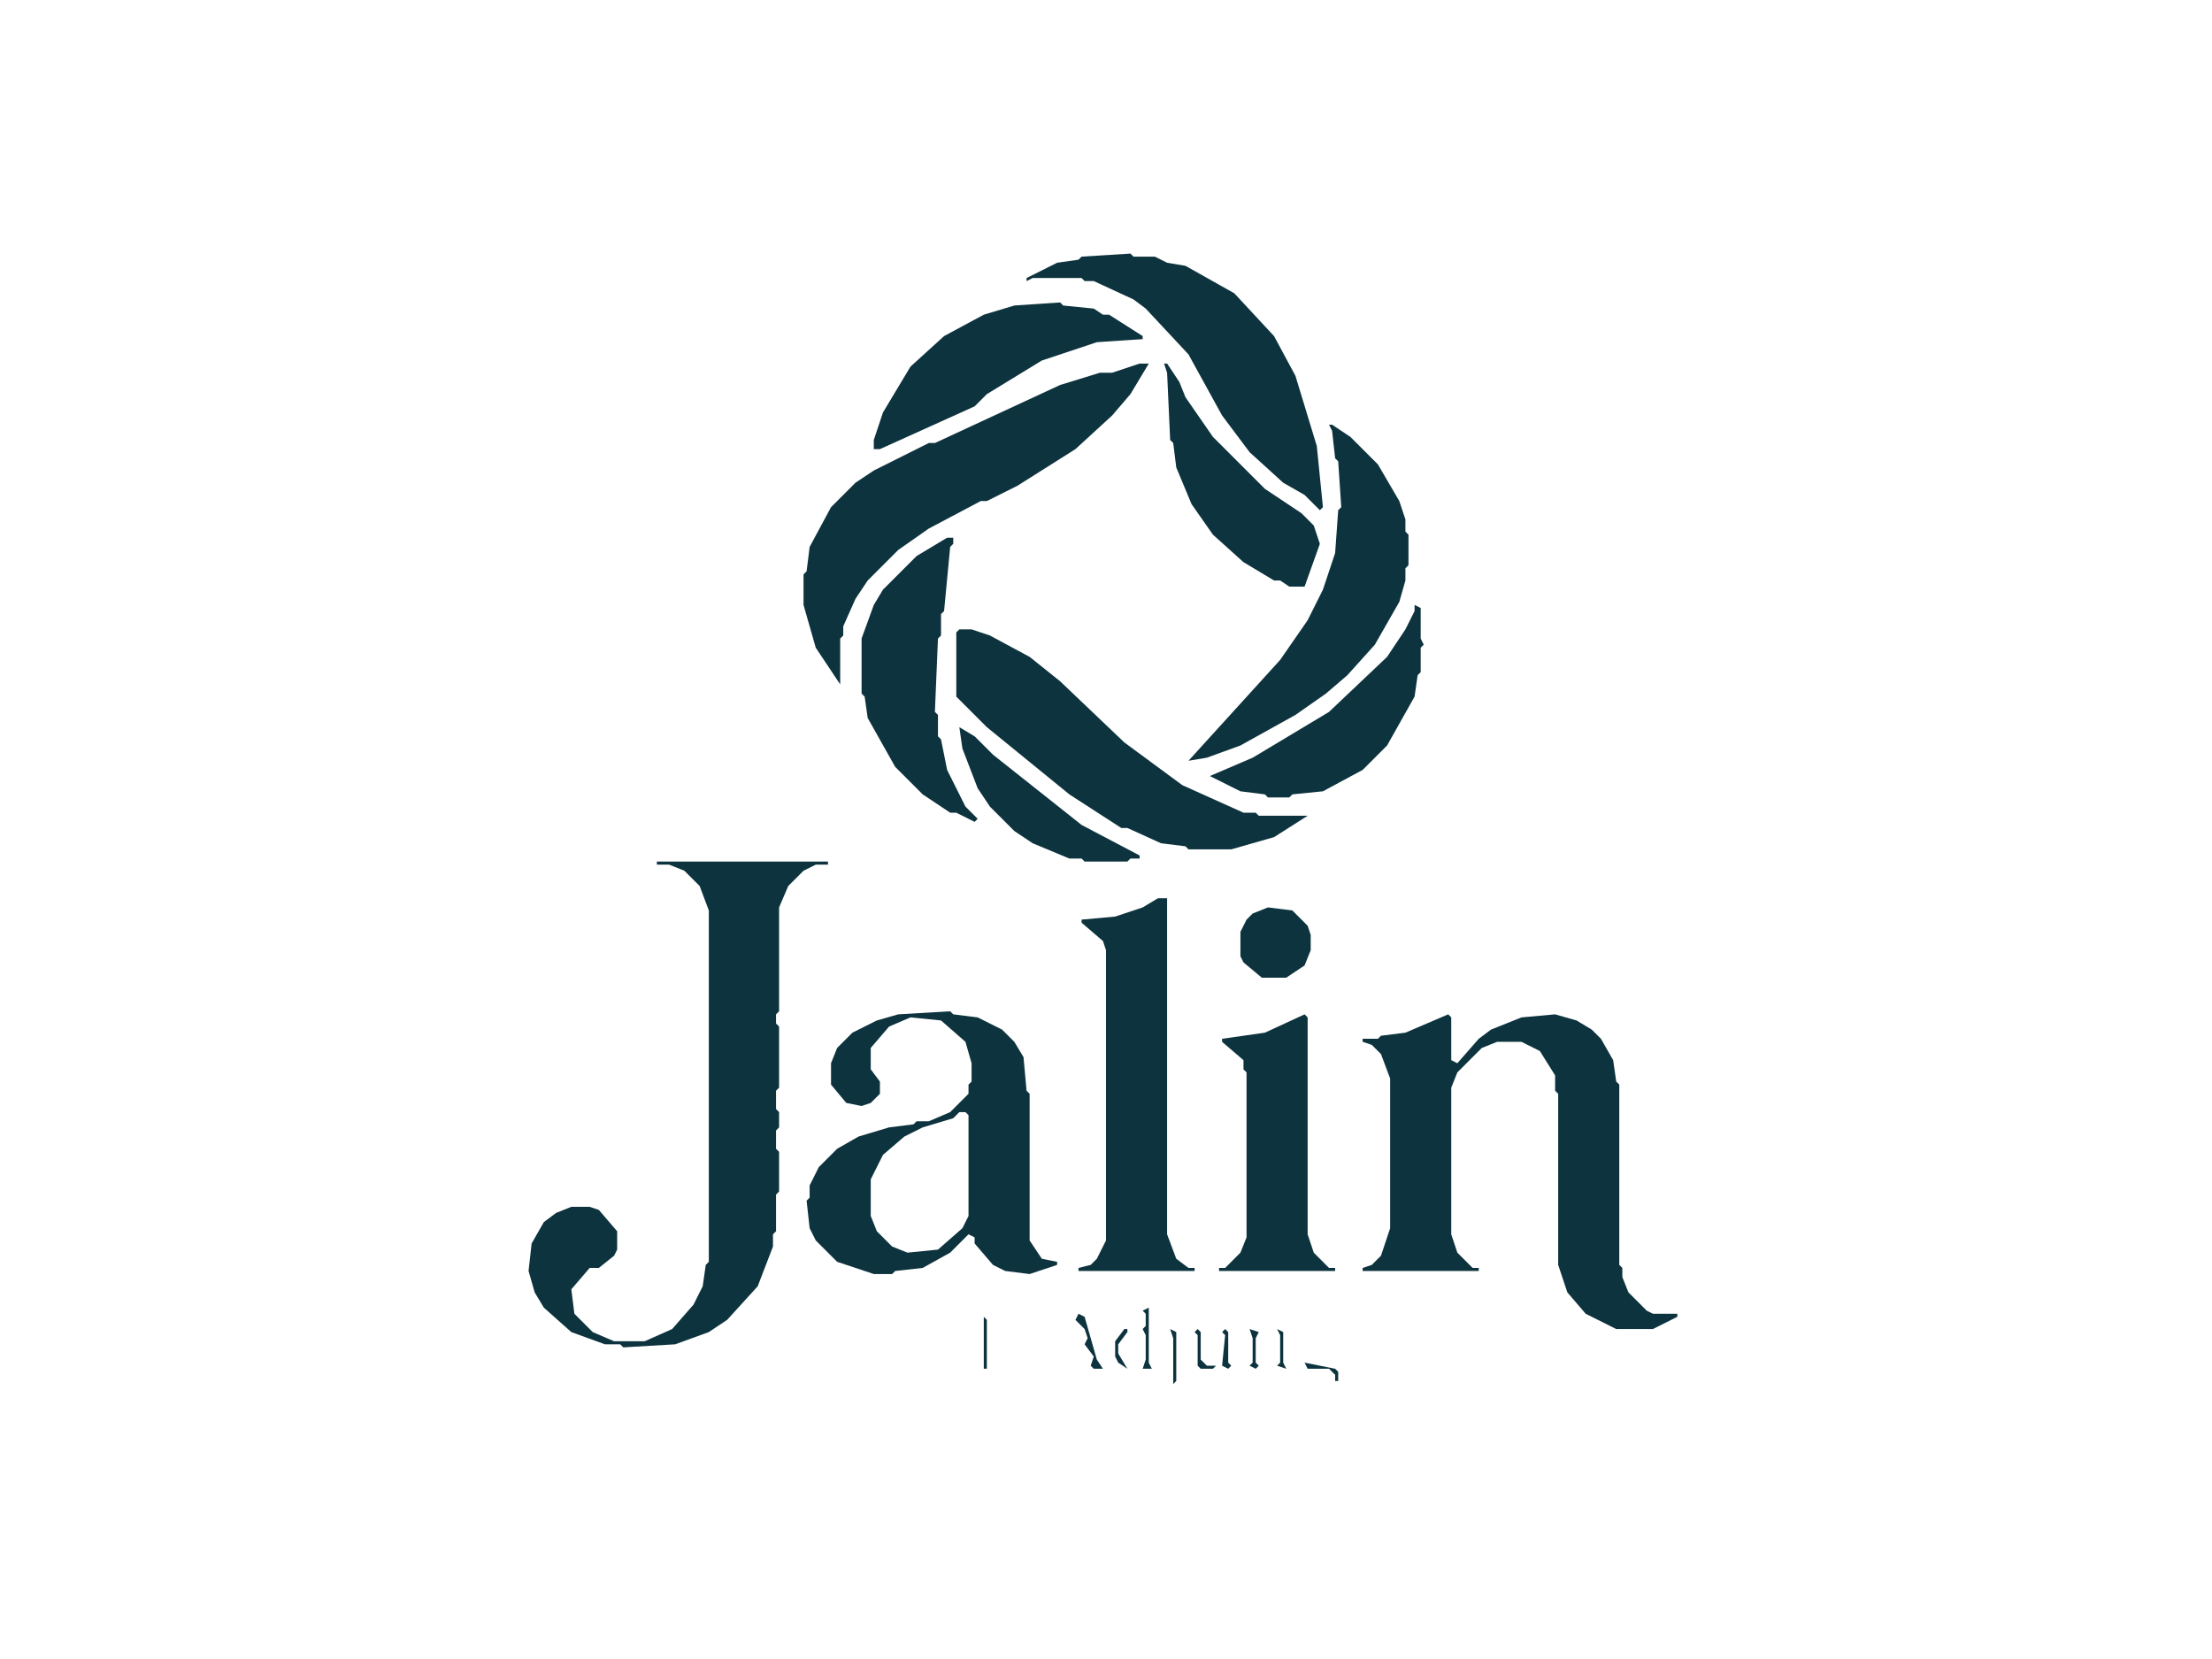
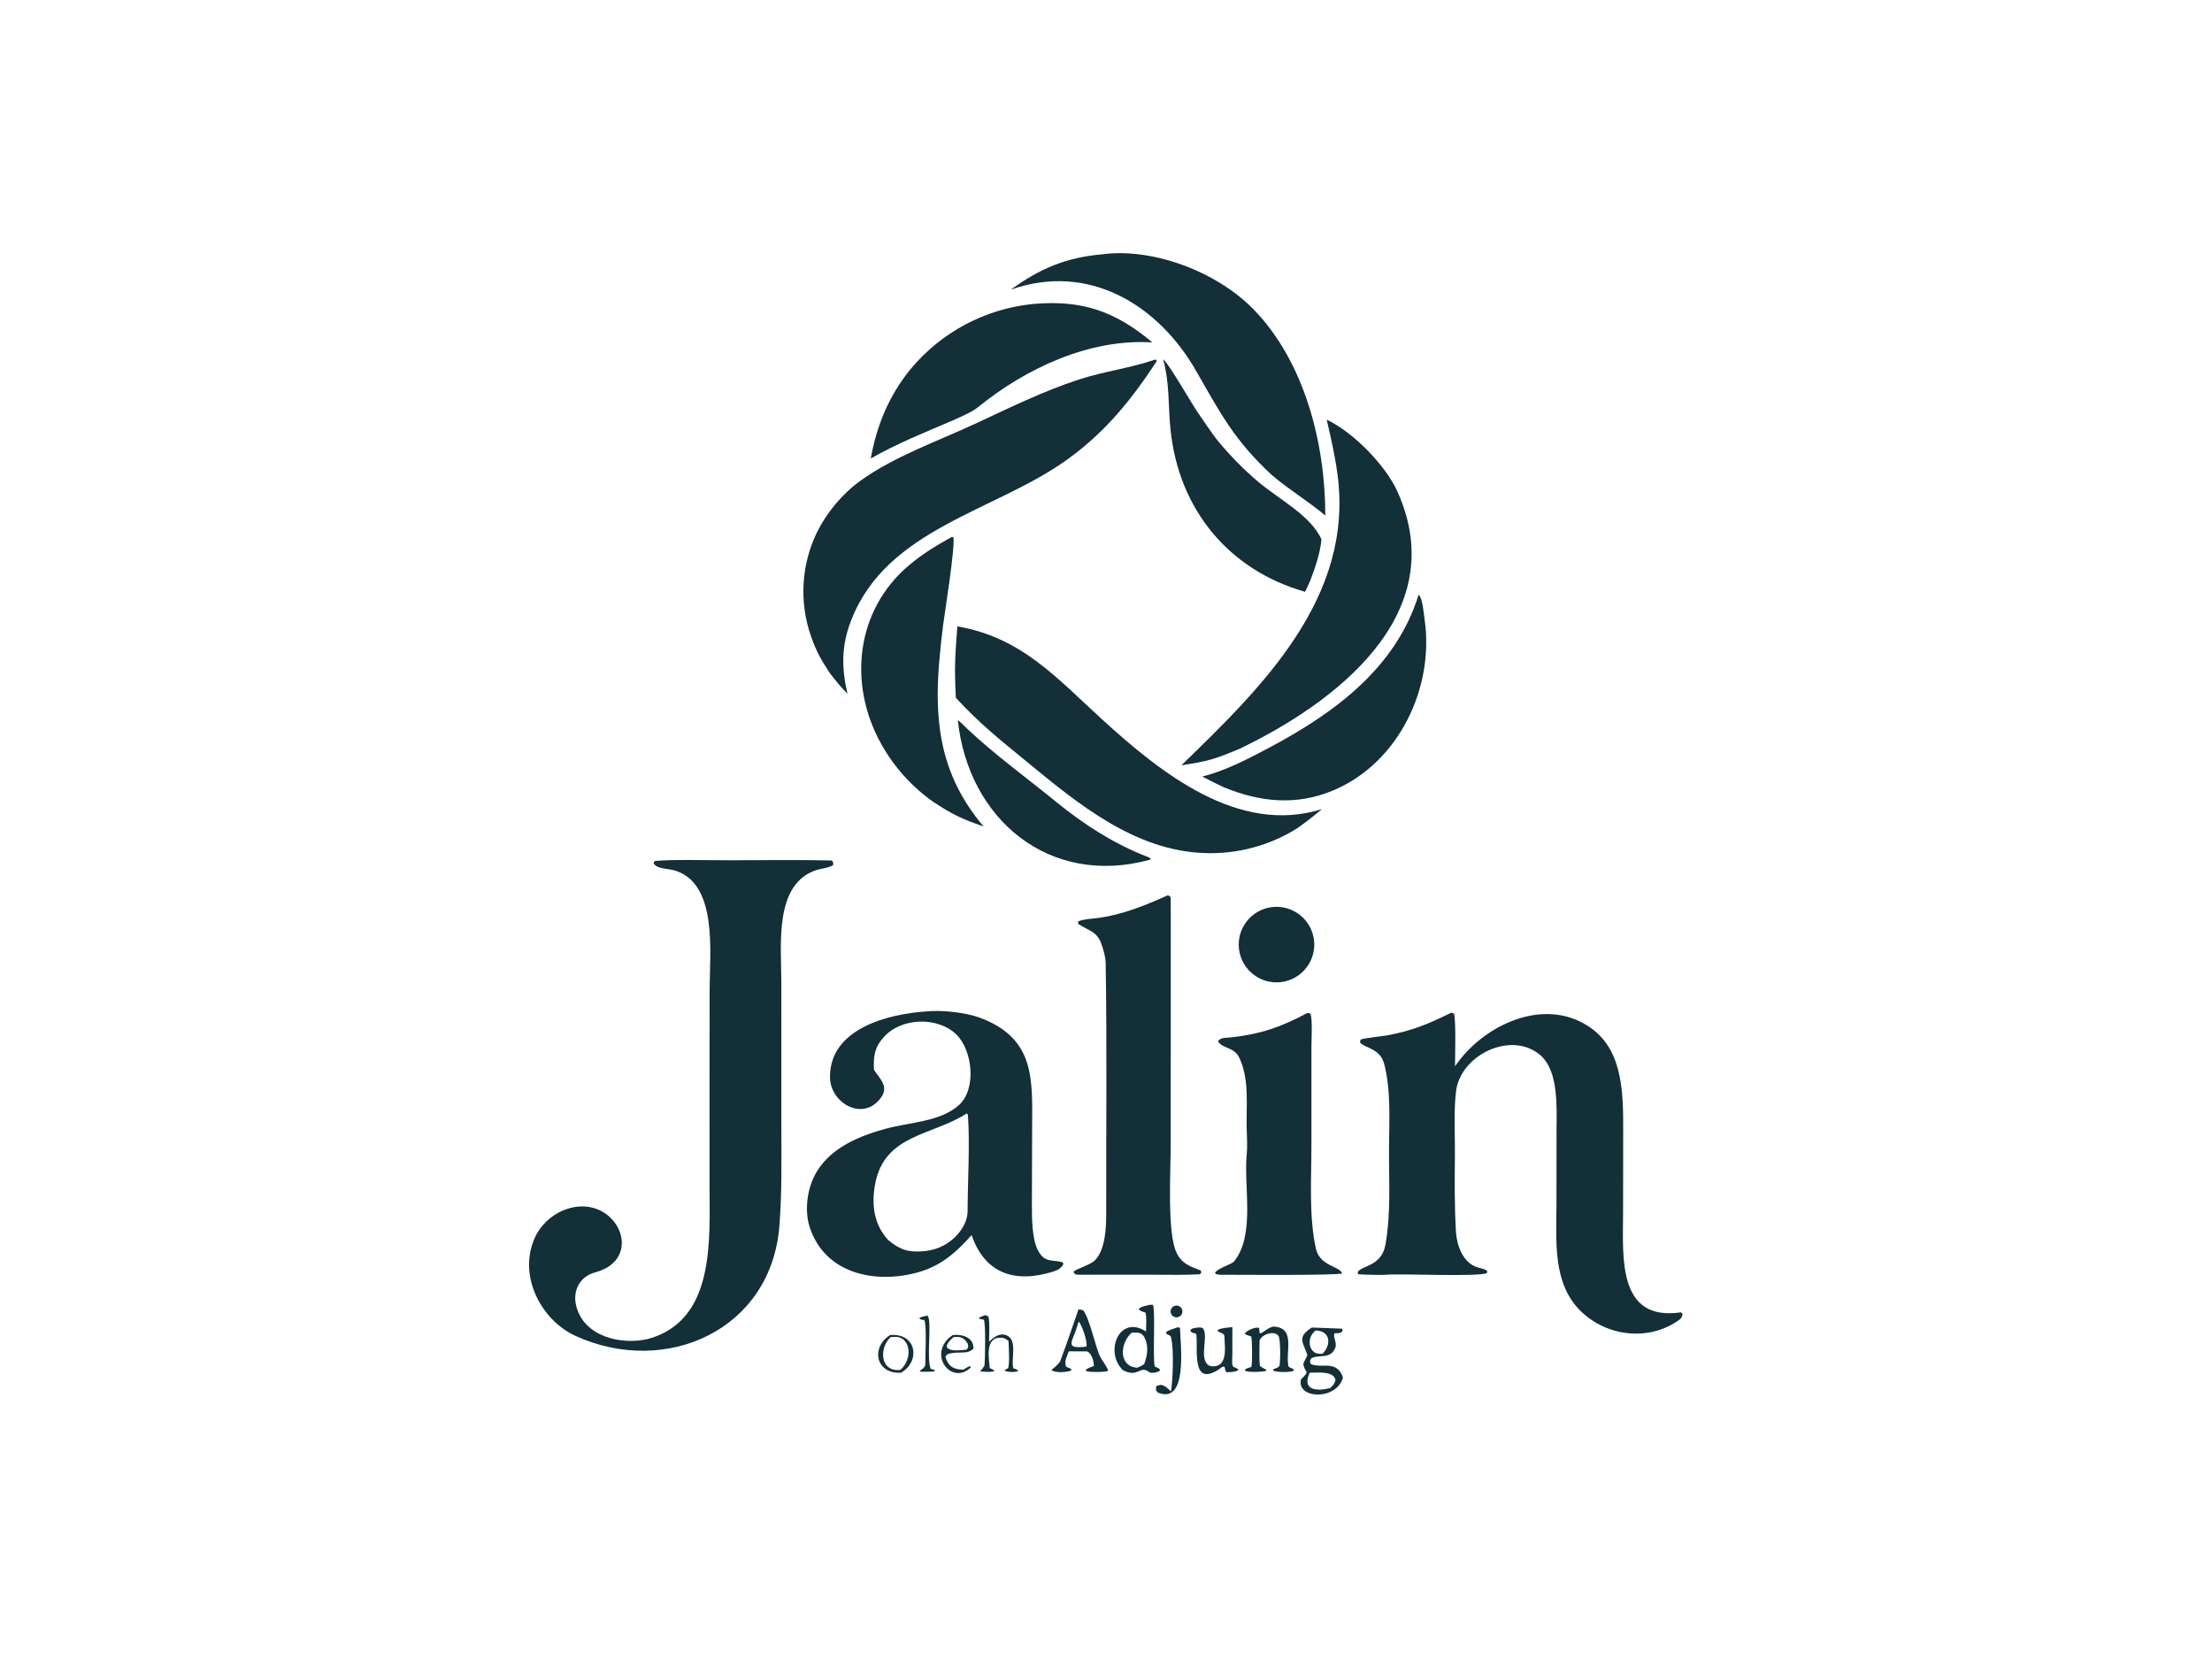
- <svg xmlns="http://www.w3.org/2000/svg" viewBox="0 0 724 543">
-   <path fill="rgb(13,51,62)" fill-rule="evenodd" d="M 427,446 L 428,448 L 435,448 L 437,450 L 437,452 L 438,452 L 438,449 L 437,448 Z M 418,435 L 419,437 L 419,446 L 418,447 L 421,448 L 420,446 L 420,436 Z M 409,435 L 410,438 L 410,446 L 409,447 L 411,448 L 412,447 L 411,446 L 411,438 L 412,436 Z M 401,435 L 400,436 L 401,437 L 400,447 L 402,448 L 403,447 L 402,446 L 402,436 Z M 392,435 L 391,436 L 392,437 L 392,447 L 393,448 L 397,448 L 398,447 L 395,447 L 393,445 L 393,436 Z M 383,435 L 384,438 L 384,453 L 385,452 L 385,436 Z M 368,435 L 365,439 L 365,444 L 366,446 L 369,448 L 366,443 L 366,440 L 369,436 L 369,435 Z M 322,431 L 322,448 L 323,448 L 323,432 Z M 353,430 L 352,432 L 355,435 L 356,438 L 355,440 L 358,444 L 357,447 L 358,448 L 361,448 L 359,445 L 355,431 Z M 374,429 L 375,430 L 375,434 L 374,435 L 375,437 L 375,445 L 374,448 L 377,448 L 376,446 L 376,428 Z M 446,340 L 446,341 L 449,342 L 452,345 L 455,353 L 455,402 L 452,411 L 449,414 L 446,415 L 446,416 L 484,416 L 484,415 L 482,415 L 477,410 L 475,404 L 475,356 L 477,351 L 485,343 L 490,341 L 498,341 L 504,344 L 509,352 L 509,357 L 510,358 L 510,414 L 513,423 L 519,430 L 529,435 L 541,435 L 549,431 L 549,430 L 541,430 L 539,429 L 533,423 L 531,418 L 531,415 L 530,414 L 530,355 L 529,354 L 528,347 L 524,340 L 521,337 L 516,334 L 509,332 L 498,333 L 488,337 L 484,340 L 477,348 L 475,347 L 475,333 L 474,332 L 460,338 L 452,339 L 451,340 Z M 427,332 L 414,338 L 400,340 L 400,341 L 407,347 L 407,350 L 408,351 L 408,405 L 406,410 L 401,415 L 399,415 L 399,416 L 437,416 L 437,415 L 435,415 L 430,410 L 428,404 L 428,333 Z M 279,338 L 274,343 L 272,348 L 272,355 L 277,361 L 282,362 L 285,361 L 288,358 L 288,354 L 285,350 L 285,343 L 291,336 L 298,333 L 308,334 L 316,341 L 318,348 L 318,354 L 317,355 L 317,358 L 311,364 L 304,367 L 300,367 L 299,368 L 291,369 L 281,372 L 274,376 L 268,382 L 265,388 L 265,392 L 264,393 L 265,402 L 267,406 L 274,413 L 286,417 L 292,417 L 293,416 L 302,415 L 311,410 L 317,404 L 319,405 L 319,407 L 325,414 L 329,416 L 337,417 L 346,414 L 346,413 L 341,412 L 337,406 L 337,358 L 336,357 L 335,346 L 332,341 L 328,337 L 320,333 L 312,332 L 311,331 L 294,332 L 287,334 Z M 316,364 L 317,365 L 317,398 L 315,402 L 307,409 L 297,410 L 292,408 L 287,403 L 285,398 L 285,386 L 289,378 L 296,372 L 302,369 L 312,366 L 314,364 Z M 415,297 L 410,299 L 408,301 L 406,305 L 406,313 L 407,315 L 413,320 L 421,320 L 427,316 L 429,311 L 429,306 L 428,303 L 423,298 Z M 382,294 L 379,294 L 374,297 L 365,300 L 354,301 L 354,302 L 361,308 L 362,311 L 362,406 L 359,412 L 357,414 L 353,415 L 353,416 L 391,416 L 391,415 L 389,415 L 385,412 L 382,404 Z M 271,282 L 215,282 L 215,283 L 219,283 L 224,285 L 229,290 L 232,298 L 232,413 L 231,414 L 230,421 L 227,427 L 220,435 L 211,439 L 201,439 L 194,436 L 188,430 L 187,422 L 193,415 L 196,415 L 201,411 L 202,409 L 202,403 L 196,396 L 193,395 L 187,395 L 182,397 L 178,400 L 174,407 L 173,416 L 175,423 L 178,428 L 187,436 L 198,440 L 203,440 L 204,441 L 221,440 L 232,436 L 238,432 L 248,421 L 253,408 L 253,404 L 254,403 L 254,391 L 255,390 L 255,377 L 254,376 L 254,370 L 255,369 L 255,364 L 254,363 L 254,357 L 255,356 L 255,336 L 254,335 L 254,332 L 255,331 L 255,297 L 258,290 L 263,285 L 267,283 L 271,283 Z M 313,207 L 313,228 L 323,238 L 350,260 L 367,271 L 369,271 L 380,276 L 388,277 L 389,278 L 403,278 L 417,274 L 428,267 L 412,267 L 411,266 L 407,266 L 387,257 L 368,243 L 347,223 L 337,215 L 324,208 L 318,206 L 314,206 Z M 465,199 L 463,198 L 463,200 L 460,206 L 454,215 L 435,233 L 410,248 L 396,254 L 406,259 L 414,260 L 415,261 L 422,261 L 423,260 L 433,259 L 446,252 L 454,244 L 463,228 L 464,221 L 465,220 L 465,212 L 466,211 L 465,209 Z M 376,119 L 373,119 L 364,122 L 360,122 L 347,126 L 306,145 L 304,145 L 286,154 L 280,158 L 272,166 L 265,179 L 264,187 L 263,188 L 263,198 L 267,212 L 275,224 L 275,209 L 276,208 L 276,205 L 280,196 L 284,190 L 294,180 L 304,173 L 321,164 L 323,164 L 333,159 L 352,147 L 364,136 L 370,129 Z M 336,91 L 336,92 L 338,91 L 354,91 L 355,92 L 358,92 L 371,98 L 375,101 L 389,116 L 400,136 L 409,148 L 420,158 L 427,162 L 432,167 L 433,166 L 431,146 L 424,123 L 417,110 L 404,96 L 388,87 L 382,86 L 378,84 L 371,84 L 370,83 L 354,84 L 353,85 L 346,86 Z" />
-   <path fill="rgb(13,51,62)" fill-rule="evenodd" d="M 314,238 L 315,245 L 320,258 L 324,264 L 332,272 L 338,276 L 350,281 L 354,281 L 355,282 L 369,282 L 370,281 L 373,281 L 373,280 L 354,270 L 325,247 L 319,241 Z M 436,139 L 435,139 L 436,141 L 437,150 L 438,151 L 439,166 L 438,167 L 437,181 L 433,193 L 428,203 L 419,216 L 389,249 L 395,248 L 406,244 L 424,234 L 434,227 L 441,221 L 450,211 L 458,197 L 460,190 L 460,186 L 461,185 L 461,175 L 460,174 L 460,170 L 458,164 L 451,152 L 442,143 Z M 374,110 L 363,103 L 361,103 L 358,101 L 348,100 L 347,99 L 332,100 L 322,103 L 309,110 L 298,120 L 289,135 L 286,144 L 286,147 L 288,147 L 319,133 L 323,129 L 341,118 L 359,112 L 374,111 Z" />
-   <path fill="rgb(13,51,62)" fill-rule="evenodd" d="M 310,176 L 300,182 L 289,193 L 286,198 L 282,209 L 282,227 L 283,228 L 284,235 L 293,251 L 302,260 L 311,266 L 313,266 L 319,269 L 320,268 L 316,264 L 310,252 L 308,242 L 307,241 L 307,234 L 306,233 L 307,209 L 308,208 L 308,201 L 309,200 L 311,179 L 312,178 L 312,176 Z M 381,119 L 382,122 L 383,144 L 384,145 L 385,153 L 390,165 L 397,175 L 407,184 L 417,190 L 419,190 L 422,192 L 427,192 L 432,178 L 430,172 L 426,168 L 414,160 L 397,143 L 388,130 L 386,125 L 382,119 Z" />
+ <svg xmlns="http://www.w3.org/2000/svg" viewBox="0 0 2048 1536" preserveAspectRatio="xMidYMid meet">
+   <path transform="translate(0,0)" fill="rgb(19,47,56)" d="M 673.184 796.495 C 704.805 796.501 738.578 795.925 769.989 796.677 C 771.868 798.747 771.204 797.51 771.471 800.756 C 768.704 803.369 760.497 804.059 756.057 805.49 C 716.336 818.287 723.429 875.147 723.409 909.272 L 723.437 1047.14 C 723.487 1077.09 723.954 1103.87 721.665 1134.42 C 714.38 1231.63 616.288 1274.96 532.929 1236.89 C 499.513 1221.63 478.194 1178.18 496.679 1142.93 L 497.311 1141.74 C 497.911 1140.78 498.528 1139.83 499.161 1138.88 C 506.663 1127.78 518.294 1120.14 531.462 1117.67 C 572.836 1110.06 596.375 1165.87 551.113 1178.01 C 537.042 1181.78 529.942 1194.64 533.459 1208.98 C 540.46 1237.53 575.036 1245.69 600.385 1239.59 C 662.194 1222.3 656.943 1148.7 656.955 1098.04 L 656.937 1004.41 L 657.012 915.902 C 657.04 882.324 665.17 816.333 623.167 805.538 C 618.074 804.23 606.511 804.307 605.113 798.68 L 606.482 797.126 C 622.812 795.582 655.76 796.501 673.184 796.495 z" />
+   <path transform="translate(0,0)" fill="rgb(19,47,56)" d="M 857.808 936.424 C 871.775 934.982 893.898 937.402 906.731 942.099 C 959.06 961.252 955.754 1000.04 955.604 1045.19 L 955.383 1114.73 C 955.371 1126.88 955.355 1146.92 960.935 1157.53 C 967.345 1169.73 974.205 1165.95 983.925 1168.71 L 984.563 1170.19 C 982.892 1174.18 978.974 1176.12 974.986 1177.36 C 939.897 1188.29 911.893 1179.39 899.583 1143.49 C 884.34 1160.51 870.283 1172.88 847.492 1178.66 C 805.926 1189.18 760.063 1177 748.408 1131.75 C 747.462 1127.14 747.029 1122.43 747.117 1117.72 C 748.317 1074.89 781.186 1055.57 818.963 1045.37 C 840.909 1039.03 870.505 1038.96 887.964 1023.04 C 904.401 1008.05 900.423 971.992 885.181 957.531 C 867.8 941.04 834.604 942.132 818.345 960.102 C 809.595 969.774 808.558 978.059 809.188 990.588 C 814.678 998.748 823.314 1006.21 815.502 1016.43 C 799.18 1038.8 768.809 1021.46 768.474 997.603 C 767.837 952.247 822.705 938.687 857.808 936.424 z" />
+   <path transform="translate(0,0)" fill="rgb(255,255,255)" d="M 895.067 1030.87 L 896.151 1032.09 C 898.122 1059.82 895.926 1093.03 895.863 1121.19 C 895.847 1128.79 892.434 1135.79 887.608 1141.72 C 879.835 1151.13 868.665 1157.08 856.525 1158.3 C 841.6 1159.8 833.905 1157.56 822.504 1148.26 C 808.87 1133.69 806.636 1114.79 810.399 1095.54 C 819.307 1049.94 863.707 1051.39 895.067 1030.87 z" />
+   <path transform="translate(0,0)" fill="rgb(19,47,56)" d="M 1343.1 937.877 C 1345.21 937.631 1344.16 937.571 1346.23 938.547 C 1348.1 945.156 1347.2 978.38 1347.11 987.179 C 1348.1 985.818 1349.1 984.465 1350.11 983.123 C 1377.25 946.924 1432.73 922.244 1473.85 952.433 C 1503.45 974.162 1502.88 1015.11 1502.85 1048.48 L 1502.74 1123.28 C 1502.67 1163.68 1497.29 1223.71 1556.24 1215.05 L 1557.81 1216.33 C 1557.59 1218.38 1556.88 1220.38 1555.15 1221.67 C 1527.28 1242.18 1487.98 1237.8 1463.51 1213.88 C 1436.93 1187.89 1441.08 1147.79 1441.08 1113.72 L 1441.13 1046.5 C 1441.23 1025.08 1443.29 991.004 1425.55 976.426 C 1398.5 954.196 1352.33 977.03 1348.13 1010.04 C 1345.73 1028.97 1347.26 1051.56 1347.04 1070.76 C 1346.77 1094.07 1346.64 1117.58 1348.02 1140.78 C 1348.94 1153.35 1354.36 1168.38 1366.86 1173.05 C 1370.6 1174.44 1374.02 1174.4 1376.95 1176.73 L 1376.74 1178.53 C 1371.6 1182.49 1295.09 1178.95 1283.02 1180.23 C 1279.23 1180.63 1261.67 1180.17 1257.7 1179.76 L 1256.95 1178.23 C 1259.13 1171.69 1278.97 1173.25 1282.69 1152.55 C 1287.97 1123.14 1285.88 1093.61 1286.03 1063.8 C 1286.16 1037.94 1288.05 1009.56 1281.46 984.655 C 1277.52 970.099 1262.3 970.214 1259.12 964.928 L 1259.78 962.47 C 1263.39 960.994 1279.08 959.57 1284.45 958.575 C 1307.72 954.262 1322.08 948.175 1343.1 937.877 z" />
+   <path transform="translate(0,0)" fill="rgb(19,47,56)" d="M 1069.33 333.003 L 1070.49 333.142 L 1070.95 334.366 C 1047.68 369.981 1023.62 399.755 988.756 425.008 C 921.518 473.705 821.151 488.869 788.007 574.481 C 778.967 597.831 779.024 618.329 784.65 642.319 C 778.175 635.812 774.174 630.686 768.525 623.519 C 760.481 611.349 755.663 603.09 750.779 588.799 C 739.816 557.314 741.85 522.758 756.43 492.775 C 765.629 474.302 779.842 457.212 796.648 445.1 C 827.893 422.584 867.847 408.607 902.874 392.332 C 934.387 377.69 966.119 362.043 998.976 351.359 C 1022.26 343.789 1045.95 340.958 1069.33 333.003 z" />
+   <path transform="translate(0,0)" fill="rgb(19,47,56)" d="M 886.358 579.955 C 945.72 590.077 978.459 627.815 1020.61 666.251 C 1074.35 715.257 1146.45 773.462 1223.93 749.124 C 1216.01 755.756 1209.69 760.692 1201.29 766.711 C 1175.53 782.938 1145.46 790.991 1115.03 789.812 C 1050.58 787.467 998.58 744.63 951.183 705.681 C 924.826 684.022 908.109 670.972 884.991 646.097 C 883.561 618.266 884.229 608.094 886.358 579.955 z" />
+   <path transform="translate(0,0)" fill="rgb(19,47,56)" d="M 1081.36 828.852 C 1083.15 829.9 1083.91 829.734 1083.93 832.433 C 1084 839.6 1083.97 847.211 1083.97 854.355 L 1083.98 902.194 L 1083.91 1060.4 C 1083.91 1083.64 1080.47 1140.86 1089.17 1159.53 C 1094.05 1170.02 1101.72 1172.5 1111.59 1176.22 L 1112.35 1178.08 L 1110.9 1179.77 C 1098.29 1180.61 1082.23 1180.2 1069.25 1180.21 L 998.75 1180.2 C 995.797 1180.17 995.242 1179.92 993.894 1177.68 C 995.702 1174.74 1009.16 1171.66 1014.17 1166.47 C 1023.46 1156.32 1024.23 1136.44 1024.2 1123.32 C 1024.02 1046.16 1024.99 968.958 1023.69 891.823 C 1023.59 885.935 1021.82 880.191 1020.05 874.824 C 1015.99 862.477 1008.49 861.923 998.939 855.84 C 997.784 855.058 998.152 854.629 998.254 853.133 C 1001.9 851.279 1009.01 850.775 1013.23 850.31 C 1037.66 847.614 1059.09 838.811 1081.36 828.852 z" />
+   <path transform="translate(0,0)" fill="rgb(19,47,56)" d="M 1020.7 235.413 C 1068.53 229.226 1127.29 252.204 1160.6 286.404 C 1208.1 335.168 1227.07 411.027 1227.06 477.302 C 1210.57 463.538 1193.12 453.193 1177.33 439.64 C 1143.2 408.018 1130.31 383.365 1107.44 343.418 C 1072.27 281.964 1007.82 242.803 935.893 268.162 C 963.03 248.472 987.194 238.381 1020.7 235.413 z" />
+   <path transform="translate(0,0)" fill="rgb(19,47,56)" d="M 1228.34 388.547 C 1252.82 400.139 1282.76 430.588 1293.79 455.035 C 1345.42 569.487 1234.48 651.713 1147.26 693.479 C 1124.61 702.925 1118.23 704.828 1093.79 708.552 C 1168.54 636.148 1253.56 553.317 1238.36 439.352 C 1236 421.671 1232.36 405.886 1228.34 388.547 z" />
+   <path transform="translate(0,0)" fill="rgb(19,47,56)" d="M 1210.52 937.787 L 1213.19 938.444 C 1215.37 942.95 1214.19 962.891 1214.19 969.222 L 1214.19 1061.2 C 1214.18 1091.63 1211.79 1126.1 1218.29 1155.86 C 1221.91 1172.42 1240.19 1172.09 1242.62 1178.96 C 1239.26 1181.03 1142.88 1180.23 1130.75 1180.22 C 1128.64 1180.31 1127.88 1180.06 1125.82 1179.65 L 1124.95 1178.26 C 1127.84 1174.01 1140.35 1170.58 1142.5 1167.96 C 1162.45 1143.61 1151.29 1098.3 1154.29 1068.67 C 1155.07 1061.05 1154.43 1051.2 1154.27 1045.14 C 1153.68 1023.25 1156.91 1000.56 1147.84 980.205 C 1142.9 968.96 1132.88 971.594 1127.81 964.399 C 1128.99 960.496 1134.96 960.999 1139.79 960.467 C 1167.11 957.462 1186.7 950.737 1210.52 937.787 z" />
+   <path transform="translate(0,0)" fill="rgb(19,47,56)" d="M 881.452 497.002 L 882.732 497.589 C 884.418 506.253 874.852 566.45 873.132 579.174 C 871.606 590.941 870.376 602.745 869.444 614.574 C 864.669 672.413 872.375 719.974 910.644 765.195 C 890.587 758.294 881.264 753.851 863.701 742.161 C 843.901 728.13 827.515 709.82 815.758 688.591 C 785.073 633.435 792.169 565.273 841.337 523.587 C 854.157 512.719 866.809 505.141 881.452 497.002 z" />
+   <path transform="translate(0,0)" fill="rgb(19,47,56)" d="M 956.965 281.397 C 1001.88 277.528 1032.69 288.239 1066.94 317.01 C 1008.61 313.376 949.699 341.034 905.372 377.1 C 899.956 381.506 889.327 385.993 882.759 388.992 C 856.833 400.063 830.698 410.521 806.231 424.485 C 811.652 393.885 823.138 366.29 842.826 342.033 C 871.357 307.523 912.397 285.721 956.965 281.397 z" />
+   <path transform="translate(0,0)" fill="rgb(19,47,56)" d="M 1313.44 550.606 C 1317.2 554.011 1318.15 567.891 1318.91 572.993 C 1328.37 636.628 1294.95 706.409 1234.39 731.811 C 1200.28 746.12 1166.74 742.687 1133.38 728.996 C 1126.56 725.943 1119.72 722.346 1113.04 718.96 C 1134 714.014 1157.37 701.704 1176.46 691.514 C 1236.3 659.565 1292.68 617.948 1313.44 550.606 z" />
+   <path transform="translate(0,0)" fill="rgb(19,47,56)" d="M 1076.91 332.69 C 1082.01 336.249 1103.46 374.059 1109.06 381.974 C 1114.84 390.158 1121.19 400.402 1128.49 409.265 C 1139.5 422.471 1151.6 434.722 1164.67 445.888 C 1185.19 463.061 1213.02 476.919 1223.49 499.249 C 1222.29 512.489 1217.73 525.202 1213.11 537.564 L 1208.33 547.925 C 1137.31 527.74 1091.39 471.33 1083.78 398.129 C 1081.37 375.058 1083.14 355.367 1076.91 332.69 z" />
+   <path transform="translate(0,0)" fill="rgb(19,47,56)" d="M 886.8 666.665 C 889.344 668.585 892.66 672.036 895.091 674.337 C 921.065 698.923 950.317 719.948 978.013 742.558 C 1003.5 763.365 1031.8 781.529 1062.59 793.384 C 1064.19 794 1064.32 793.842 1065.52 795.327 L 1063.73 796.244 C 971.186 821.059 896.437 758.421 886.8 666.665 z" />
+   <path transform="translate(0,0)" fill="rgb(19,47,56)" d="M 1174.28 840.42 C 1193.13 836.237 1211.8 848.119 1216 866.964 C 1220.19 885.81 1208.32 904.489 1189.48 908.694 C 1170.62 912.904 1151.92 901.021 1147.72 882.159 C 1143.53 863.298 1155.42 844.606 1174.28 840.42 z" />
+   <path transform="translate(0,0)" fill="rgb(19,47,56)" d="M 1214.54 1229.12 C 1215.36 1229.02 1242.91 1230.24 1242.79 1230.19 L 1242.91 1232.49 C 1240.74 1234.85 1239.79 1234.14 1235.75 1234.41 C 1233.55 1236.98 1238.19 1243.02 1236.31 1247.82 C 1231.99 1258.89 1221.21 1253.66 1214.04 1257.61 C 1212.48 1260.83 1212.7 1259.17 1213.41 1262.74 C 1222.76 1267.7 1237.61 1258.21 1243.41 1275.41 C 1237.51 1296.89 1200.09 1295.33 1204.53 1277.09 C 1213.17 1268.57 1208.78 1272.2 1206.72 1263.59 C 1206.22 1261.51 1210.82 1255.83 1210.3 1254.22 C 1206.64 1242.96 1200.36 1238.14 1214.54 1229.12 z" />
+   <path transform="translate(0,0)" fill="rgb(255,255,255)" d="M 1212.62 1270.94 C 1219.79 1270.96 1235 1269.08 1236.46 1277.82 C 1235.28 1281.68 1234.58 1282.19 1231.68 1285.08 C 1219.55 1288.38 1204.9 1287.39 1212.62 1270.94 z" />
+   <path transform="translate(0,0)" fill="rgb(255,255,255)" d="M 1217.9 1231.81 C 1232.14 1232.12 1232.71 1245.23 1224.4 1253.45 C 1220.75 1253.4 1218.3 1253.61 1215.64 1250.94 C 1213.68 1248.97 1212.59 1246.31 1212.59 1243.53 C 1212.58 1238.02 1214.25 1235.5 1217.9 1231.81 z" />
+   <path transform="translate(0,0)" fill="rgb(19,47,56)" d="M 1064.04 1208.16 C 1064.68 1208.05 1066.82 1208.03 1067.4 1208.01 C 1070 1212.68 1066.95 1259.77 1069.29 1265.34 C 1071.31 1266.16 1072.51 1266.45 1074.01 1268.05 L 1073.38 1269.55 C 1069.36 1270.84 1068.53 1271.42 1064.52 1270.8 C 1054.96 1262.98 1054.64 1276.41 1039.53 1268.48 C 1022.14 1251.22 1036.59 1216.76 1061.01 1232.75 C 1061.15 1227.94 1061.74 1219.59 1060.58 1215.31 C 1058.1 1214.44 1055.77 1214.02 1054.22 1212.04 C 1056.41 1209.55 1060.27 1209.22 1064.04 1208.16 z" />
+   <path transform="translate(0,0)" fill="rgb(255,255,255)" d="M 1047.77 1233.89 C 1054.28 1233.56 1057.78 1233.39 1060.51 1240.21 C 1063.45 1247.57 1062.16 1255.05 1059.62 1262.28 C 1059.02 1263.97 1054.4 1265.68 1052.83 1266.32 C 1035.67 1265.14 1036.55 1243.98 1047.77 1233.89 z" />
+   <path transform="translate(0,0)" fill="rgb(19,47,56)" d="M 998.555 1212.26 C 999.925 1212.42 1001.42 1212.8 1002.79 1213.1 C 1008.41 1219.55 1014.06 1246.03 1018.1 1255.03 C 1020.08 1259.44 1025.92 1266.51 1025.92 1269.2 C 1022.59 1270.57 1009.19 1270.62 1005.84 1269.47 L 1005.3 1268.12 C 1008.23 1266.26 1009.33 1265.99 1012.66 1264.81 C 1013.1 1260.92 1010.51 1252.28 1006.25 1251.2 L 989.553 1251.15 C 987.62 1256.32 985.233 1260.27 986.979 1265.2 C 988.521 1266.08 990.038 1266.76 991.72 1267.33 L 991.744 1268.88 C 987.921 1270.67 976.678 1271.24 973.44 1268.49 C 975.818 1266.51 980.765 1262.53 981.791 1259.78 C 987.636 1244.12 993.079 1228.05 998.555 1212.26 z" />
+   <path transform="translate(0,0)" fill="rgb(255,255,255)" d="M 998.678 1223.63 C 1001.49 1225.99 1007.39 1242.93 1005.78 1246.78 L 1002.25 1247.18 C 993.409 1247.5 989.39 1247.42 994.177 1236.64 C 995.951 1232.65 997.374 1227.84 998.678 1223.63 z" />
+   <path transform="translate(0,0)" fill="rgb(19,47,56)" d="M 824.163 1236.05 C 849.01 1234.01 852.356 1260.92 834.086 1270.95 C 810.439 1272.13 806.192 1247.23 824.163 1236.05 z" />
+   <path transform="translate(0,0)" fill="rgb(255,255,255)" d="M 824.669 1237.93 C 825.982 1237.82 827.299 1237.75 828.617 1237.73 C 843.492 1237.57 845.207 1258.65 833.563 1268.37 C 814.513 1270.43 813.82 1247.69 824.669 1237.93 z" />
+   <path transform="translate(0,0)" fill="rgb(19,47,56)" d="M 1178.94 1228.2 C 1200.1 1229.11 1189.88 1251.61 1192.93 1264.89 C 1193.18 1265.98 1196.24 1266.92 1197.34 1267.41 L 1197.86 1268.99 C 1195.3 1270.85 1181.47 1270.62 1178.71 1268.93 L 1179.12 1267.61 C 1181.55 1266.74 1183.24 1266.48 1184.75 1264.43 C 1185.48 1257.87 1185.64 1244.78 1184.28 1238.41 C 1182.78 1231.41 1169.11 1233.98 1166.2 1241.01 C 1166.1 1248.07 1165.67 1257.97 1166.53 1264.74 C 1168.94 1266.49 1169.77 1266.86 1172.49 1268.15 L 1172.1 1269.3 C 1166.69 1270.35 1158.36 1270.69 1153.01 1269.39 L 1152.75 1267.86 C 1154.71 1266.73 1156.44 1266.29 1158.58 1265.6 C 1159.6 1262.35 1159.51 1240.11 1158.36 1237.25 C 1155.78 1236.55 1154.69 1236.42 1152.46 1234.86 C 1153.88 1231.75 1162.52 1228.3 1165.8 1229.42 L 1166.19 1234.17 C 1168.57 1235.47 1171.88 1229.93 1178.94 1228.2 z" />
+   <path transform="translate(0,0)" fill="rgb(19,47,56)" d="M 1108.4 1229.17 C 1110.94 1229.03 1111.28 1228.83 1113.72 1229.66 C 1119.06 1237.33 1110.46 1255.61 1117.89 1263.2 C 1120.92 1266.28 1128.33 1265.29 1130.87 1261.92 C 1135.86 1255.31 1133.67 1244.8 1133.63 1236.99 C 1133.62 1234.81 1129.28 1233.49 1127.47 1232.66 L 1127.61 1231.22 C 1131.08 1229.42 1136.88 1229.19 1140.99 1228.73 L 1140.98 1244.75 C 1141.03 1248.75 1141.1 1254.7 1140.87 1258.48 C 1140.24 1268.77 1143.33 1264.05 1146.76 1268.4 C 1144.53 1270.2 1138.2 1270.56 1135.25 1270.43 C 1134.5 1268.83 1134.4 1268.51 1134.06 1266.83 L 1133.78 1265.39 C 1130.81 1265.18 1131.48 1265.92 1128.98 1267.56 C 1102.86 1284.76 1109.25 1249.91 1107.67 1236.04 C 1107.34 1233.13 1104.51 1235.82 1101.96 1231.99 C 1103.63 1229.47 1104.66 1230 1108.4 1229.17 z" />
+   <path transform="translate(0,0)" fill="rgb(19,47,56)" d="M 1089.91 1229.03 L 1092.11 1229.05 C 1092.25 1229.35 1092.39 1229.65 1092.53 1229.94 C 1092.89 1244.52 1100.27 1301.33 1071.73 1289.19 C 1069.69 1286.18 1070.22 1287.48 1070.53 1283.2 C 1072.3 1282.6 1073.23 1282.51 1075.05 1282.19 C 1079.08 1283.1 1081.01 1285.43 1084.15 1288.23 C 1085.99 1277.26 1086.85 1250.24 1084.45 1238.87 C 1083.9 1236.26 1082.33 1236.14 1080.1 1235.15 L 1079.51 1233.51 C 1081.26 1231.69 1087.2 1229.99 1089.91 1229.03 z" />
+   <path transform="translate(0,0)" fill="rgb(19,47,56)" d="M 882.124 1236.05 C 890.721 1235.06 901.625 1238.2 901.286 1248.57 C 895.785 1254.8 886.347 1250.44 877.177 1253.86 C 876.403 1254.79 875.163 1255.72 875.492 1256.74 C 878.651 1266.51 884.361 1267.95 892.181 1268.08 C 894.855 1266.28 895.556 1265.55 898.617 1264.85 L 898.831 1266.07 C 880.638 1283.54 857.442 1252.78 882.124 1236.05 z" />
+   <path transform="translate(0,0)" fill="rgb(255,255,255)" d="M 883.006 1237.85 C 889.694 1237.51 892.47 1238.33 896.094 1244.3 C 896.497 1248.15 896.927 1246.82 894.925 1249.52 L 891.25 1249.97 C 885.691 1250.15 880.866 1251.16 876.78 1247.78 L 876.664 1245.41 C 878.549 1241.6 879.914 1240.71 883.006 1237.85 z" />
+   <path transform="translate(0,0)" fill="rgb(19,47,56)" d="M 911.855 1217.66 C 913.7 1217.86 913.628 1218 915.181 1219.08 C 916.485 1224.44 915.843 1236 915.745 1242.13 C 920.12 1238.14 925.41 1233.76 931.758 1236.25 C 942.585 1240.49 935.777 1258.2 938.184 1266.81 C 938.29 1267.19 941.298 1267.18 942.739 1269.41 C 940.03 1270.61 932.329 1270.63 929.807 1268.76 L 928.95 1269.37 L 933.492 1266.61 C 934.906 1261.54 933.967 1247.54 933.785 1241.61 C 931.997 1240.06 930.268 1238.81 927.524 1238.57 C 911.735 1237.21 915.447 1257.24 916.439 1266.83 C 916.407 1266.51 919.987 1268.29 920.876 1269.28 C 918.17 1270.74 910.681 1270.03 907.516 1269.71 C 908.467 1268.6 911.416 1265.05 911.525 1263.96 C 912.146 1257.8 912.648 1225.59 910.928 1221.89 L 906.566 1220.93 L 906.699 1219.79 L 911.855 1217.66 z" />
+   <path transform="translate(0,0)" fill="rgb(19,47,56)" d="M 858.391 1218.1 L 858.754 1218.18 C 863.201 1222.56 857.415 1257.7 861.775 1267.51 L 864.899 1268.16 L 865.646 1269.44 C 863.359 1270.24 855.752 1270.03 852.848 1270.05 C 852.349 1269.94 852.735 1270.08 851.384 1269.15 C 853.502 1268.18 856.68 1265.81 856.677 1263.36 C 856.667 1256.67 858.182 1226.28 855.749 1222.23 C 853.79 1221.89 852.357 1221.93 851.043 1220.52 C 852.66 1219.03 855.91 1218.69 858.391 1218.1 z" />
+   <path transform="translate(0,0)" fill="rgb(19,47,56)" d="M 1086.46 1209.53 C 1088.96 1208.03 1092.19 1208.75 1093.82 1211.17 C 1095.44 1213.59 1094.88 1216.86 1092.55 1218.6 C 1090.94 1219.81 1088.78 1220.03 1086.95 1219.18 C 1085.12 1218.32 1083.91 1216.52 1083.81 1214.5 C 1083.71 1212.48 1084.73 1210.57 1086.46 1209.53 z" />
</svg>
